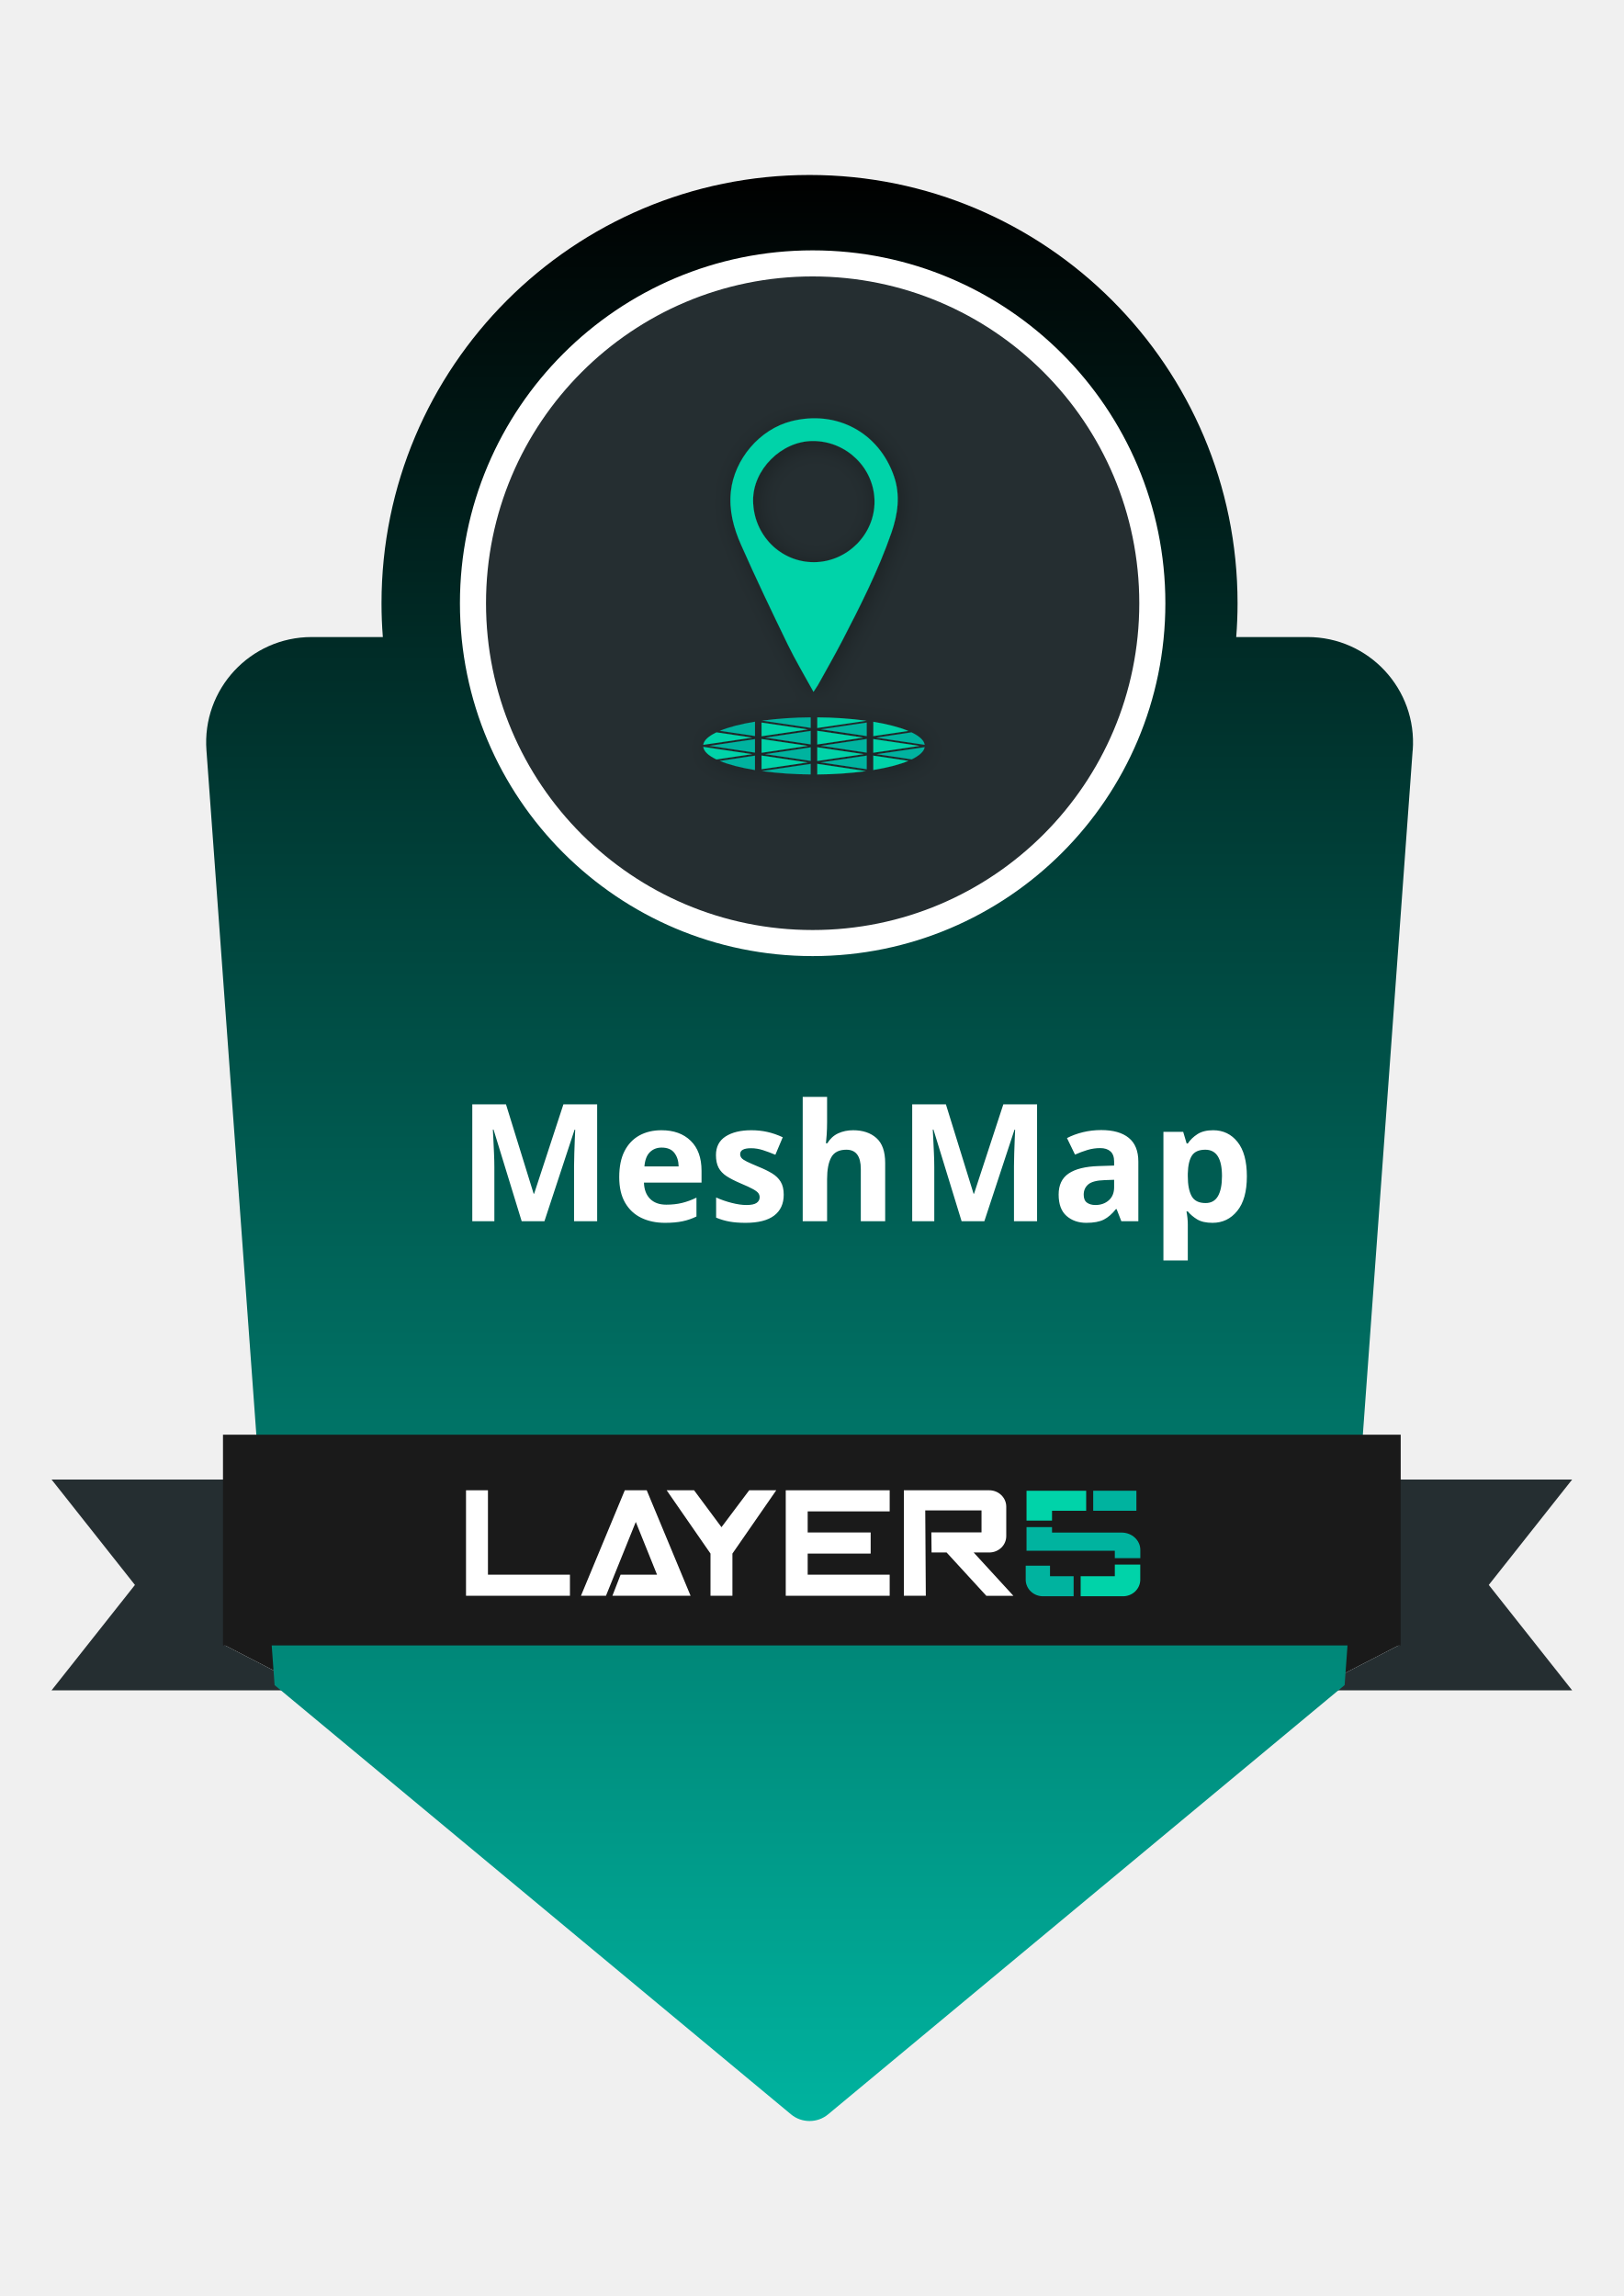
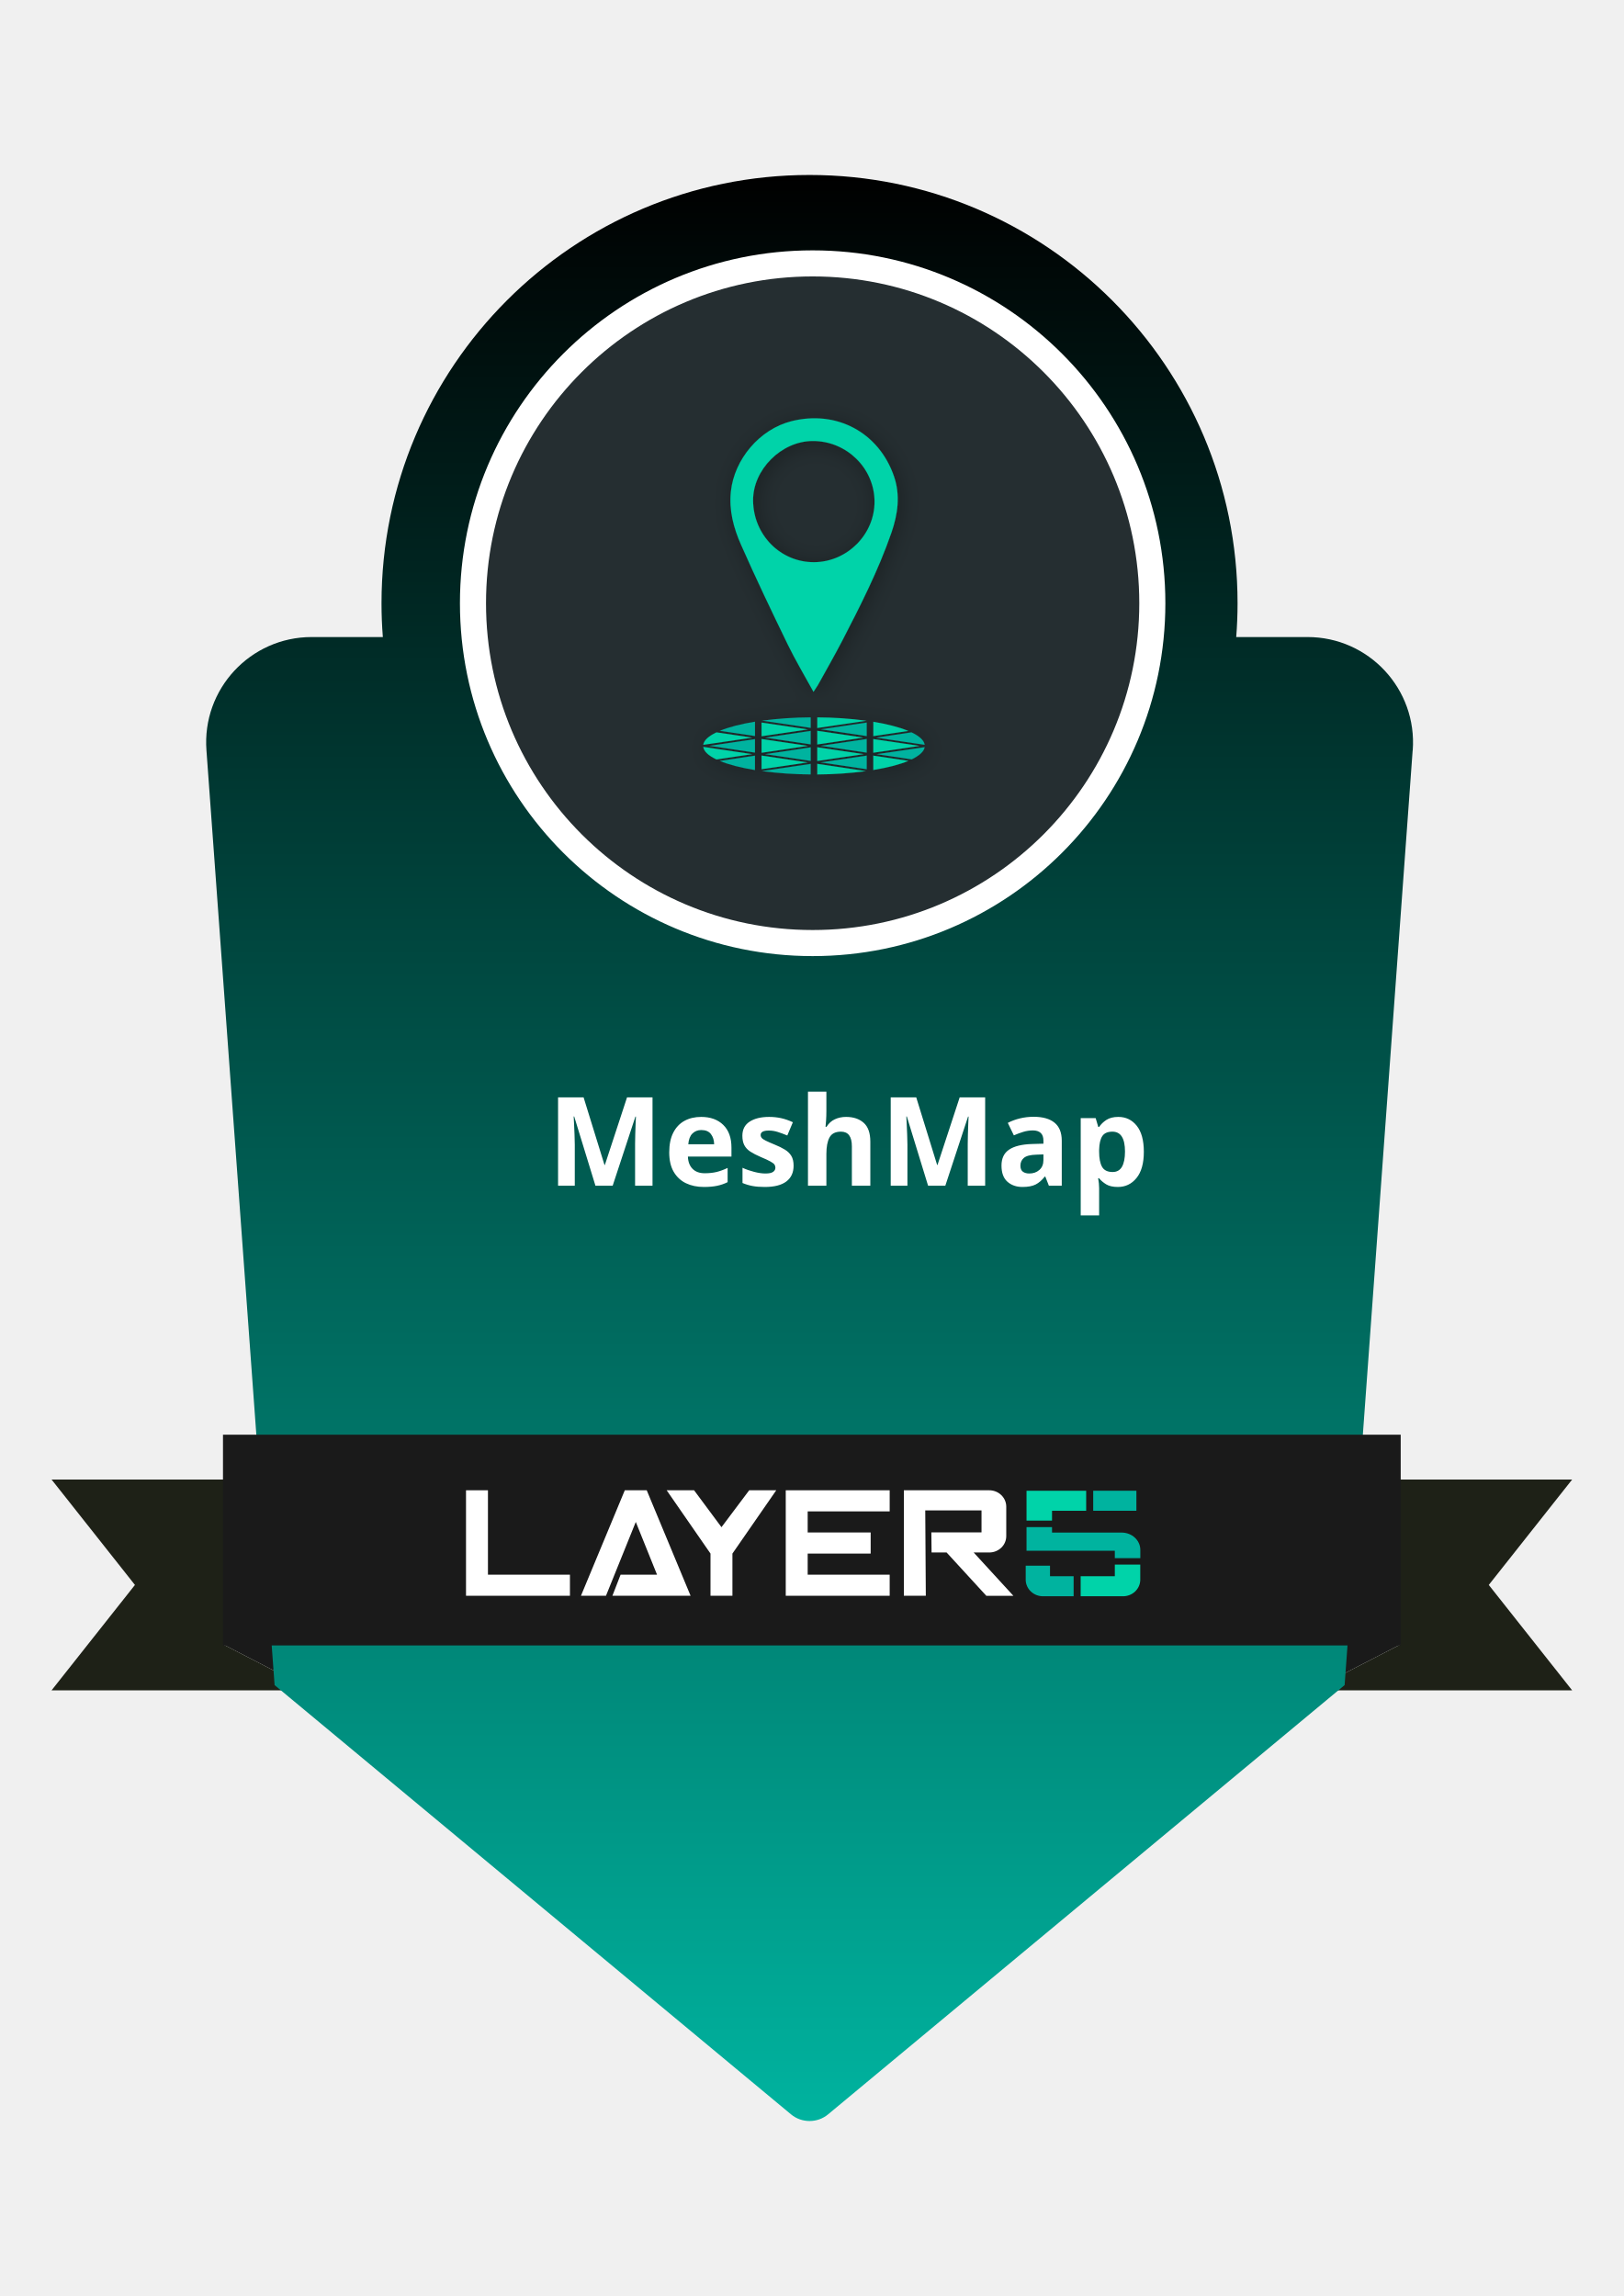
<svg xmlns="http://www.w3.org/2000/svg" id="Layer_1" data-name="Layer 1" viewBox="0 0 595.28 841.89">
  <defs>
    <style>
      .cls-1 {
        fill: #00b39f;
      }

      .cls-2, .cls-3 {
        fill: #fff;
      }

-       .cls-4, .cls-5 {
-         fill: #252e31;
+       .cls-4 {
+         filter: url(#drop-shadow-1);
+       }
+ 
+       .cls-5 {
+         fill: #00d3a9;
      }

      .cls-6 {
-         filter: url(#drop-shadow-1);
+         clip-path: url(#clippath);
      }

      .cls-7 {
-         fill: #00d3a9;
+         fill: #a20e30;
      }

      .cls-8 {
-         clip-path: url(#clippath);
+         fill: #1e2117;
      }

      .cls-9 {
-         fill: #a20e30;
+         fill: none;
      }

      .cls-10 {
-         fill: none;
-       }
- 
-       .cls-5 {
+         fill: #252e31;
        stroke: #fff;
        stroke-width: 9.56px;
      }

      .cls-11 {
        fill: #1a1a1a;
      }

      .cls-12 {
        fill: url(#linear-gradient);
      }

      .cls-3 {
        font-family: QanelasSoft-SemiBold, 'Qanelas Soft';
-         font-size: 60px;
+         font-size: 45.37px;
        font-weight: 600;
      }
    </style>
    <clipPath id="clippath">
-       <rect class="cls-10" x="18.91" y="64.17" width="557.47" height="713.56" />
+       <rect class="cls-9" x="18.91" y="64.17" width="557.47" height="713.56" />
    </clipPath>
    <linearGradient id="linear-gradient" x1="296.79" y1="777.94" x2="296.79" y2="64.39" gradientTransform="translate(0 842.11) scale(1 -1)" gradientUnits="userSpaceOnUse">
      <stop offset="0" stop-color="#000" />
      <stop offset="1" stop-color="#00b39f" />
    </linearGradient>
    <filter id="drop-shadow-1" filterUnits="userSpaceOnUse">
      <feOffset dx="1" dy="1" />
      <feGaussianBlur result="blur" stdDeviation="4" />
      <feFlood flood-color="#000" flood-opacity=".3" />
      <feComposite in2="blur" operator="in" />
      <feComposite in="SourceGraphic" />
    </filter>
  </defs>
  <g id="MeshMap">
-     <g class="cls-8">
+     <g class="cls-6">
      <g>
        <path class="cls-11" d="m480.86,602.94v16.86l32.66-16.86h-32.66Z" />
        <path class="cls-11" d="m114.42,619.8v-16.86h-32.66l32.66,16.86Z" />
-         <path class="cls-4" d="m576.37,542.52H18.91l30.56,38.64-30.56,38.64h95.51l-32.66-16.86h32.66v-19.01h366.44v19.01h32.66l-32.66,16.86h95.51l-30.56-38.64,30.56-38.64Z" />
+         <path class="cls-8" d="m576.37,542.52H18.91l30.56,38.64-30.56,38.64h95.51l-32.66-16.86h32.66v-19.01h366.44v19.01h32.66l-32.66,16.86h95.51l-30.56-38.64,30.56-38.64Z" />
        <path class="cls-12" d="m517.9,275.16l-24.94,342.73-189.33,157.36c-3.92,3.3-9.75,3.3-13.67,0l-189.29-157.36-24.98-342.73c-1.69-22.44,16.06-41.57,38.57-41.57h26.1c-.33-4.09-.49-8.22-.49-12.4,0-86.74,70.28-157.03,156.92-157.03s156.92,70.29,156.92,157.03c0,4.17-.17,8.31-.49,12.4h26.14c22.51,0,40.26,19.13,38.57,41.57Z" />
-         <path class="cls-5" d="m297.93,345.8c68.78,0,124.53-55.79,124.53-124.61s-55.75-124.61-124.53-124.61-124.53,55.79-124.53,124.61,55.75,124.61,124.53,124.61Z" />
-         <g class="cls-6">
-           <path class="cls-7" d="m299.63,267.97v5l16.82-2.51-16.82-2.49Z" />
-           <path class="cls-7" d="m299.63,274.01v5.02l16.97-2.5-16.97-2.52Z" />
+         <path class="cls-10" d="m297.93,345.8c68.78,0,124.53-55.79,124.53-124.61s-55.75-124.61-124.53-124.61-124.53,55.79-124.53,124.61,55.75,124.61,124.53,124.61Z" />
+         <g class="cls-4">
+           <path class="cls-5" d="m299.63,267.97v5l16.82-2.51-16.82-2.49Z" />
+           <path class="cls-5" d="m299.63,274.01v5.02l16.97-2.5-16.97-2.52Z" />
          <path class="cls-1" d="m297.2,272.94v-4.93l-16.61,2.46,16.61,2.47Z" />
          <path class="cls-1" d="m263.9,279.01c3.26,1.35,7.67,2.5,12.88,3.35v-5.27l-12.88,1.92Z" />
          <path class="cls-1" d="m297.21,279.01v-4.97l-16.65,2.49,16.65,2.48Z" />
-           <path class="cls-7" d="m279.2,282.05l16.86-2.49-16.86-2.51v5Z" />
+           <path class="cls-5" d="m279.2,282.05l16.86-2.49-16.86-2.51v5Z" />
          <path class="cls-1" d="m317.75,282.06v-4.99l-16.84,2.48,16.84,2.51Z" />
          <path class="cls-1" d="m334.24,278.44c2.8-1.35,4.49-2.87,4.76-4.47l-17.55,2.57,12.79,1.9Z" />
-           <path class="cls-7" d="m320.17,276l16.92-2.49-16.92-2.51v5Z" />
+           <path class="cls-5" d="m320.17,276l16.92-2.49-16.92-2.51v5Z" />
          <path class="cls-1" d="m317.75,269.91v-4.96l-16.76,2.47,16.76,2.48Z" />
          <path class="cls-1" d="m317.74,275.98v-5.01l-16.79,2.5,16.79,2.5Z" />
-           <path class="cls-7" d="m279.2,270.98v5.04l16.92-2.52-16.92-2.52Z" />
+           <path class="cls-5" d="m279.2,270.98v5.04l16.92-2.52-16.92-2.52Z" />
          <path class="cls-1" d="m297.21,263.04c-5.96.03-11.92.43-17.83,1.21l17.83,2.64v-3.86Z" />
-           <path class="cls-7" d="m279.2,264.95v5.01l16.93-2.5-16.93-2.51Z" />
+           <path class="cls-5" d="m279.2,264.95v5.01l16.93-2.5-16.93-2.51Z" />
          <path class="cls-1" d="m276.79,264.63c-5.21.85-9.63,1.99-12.89,3.35l12.89,1.9v-5.26Z" />
-           <path class="cls-7" d="m317.64,264.28c-5.97-.8-11.99-1.21-18.01-1.24v3.9l18.01-2.66Z" />
-           <path class="cls-7" d="m257.82,273.86c.22,1.67,1.95,3.24,4.85,4.62l13.05-1.95-17.91-2.67Z" />
-           <path class="cls-7" d="m262.67,268.54c-2.89,1.36-4.62,2.92-4.85,4.58l17.92-2.65-13.07-1.93Z" />
+           <path class="cls-5" d="m317.64,264.28c-5.97-.8-11.99-1.21-18.01-1.24v3.9l18.01-2.66Z" />
+           <path class="cls-5" d="m257.82,273.86c.22,1.67,1.95,3.24,4.85,4.62l13.05-1.95-17.91-2.67Z" />
+           <path class="cls-5" d="m262.67,268.54c-2.89,1.36-4.62,2.92-4.85,4.58l17.92-2.65-13.07-1.93Z" />
          <path class="cls-1" d="m279.34,282.74c5.92.78,11.89,1.19,17.86,1.22v-3.85l-17.86,2.63Z" />
-           <path class="cls-7" d="m332.98,268.01c-3.24-1.35-7.62-2.49-12.8-3.35v5.25l12.8-1.89Z" />
-           <path class="cls-7" d="m320.17,282.34c5.21-.85,9.62-2,12.86-3.35l-12.86-1.91v5.27Z" />
+           <path class="cls-5" d="m332.98,268.01c-3.24-1.35-7.62-2.49-12.8-3.35v5.25l12.8-1.89Z" />
+           <path class="cls-5" d="m320.17,282.34c5.21-.85,9.62-2,12.86-3.35l-12.86-1.91v5.27Z" />
          <path class="cls-1" d="m339,273.09c-.25-1.64-1.97-3.19-4.84-4.55l-12.9,1.93,17.74,2.63Z" />
-           <path class="cls-7" d="m299.63,283.97c5.96-.03,11.91-.43,17.82-1.21l-17.82-2.67v3.88Z" />
+           <path class="cls-5" d="m299.63,283.97c5.96-.03,11.91-.43,17.82-1.21l-17.82-2.67v3.88Z" />
          <path class="cls-1" d="m276.78,275.97v-4.95l-16.66,2.46,16.66,2.48Z" />
-           <path class="cls-7" d="m298.24,253.69c-3.35-6.09-6.64-11.62-9.45-17.39-5.88-12.11-11.69-24.26-17.12-36.56-2.7-6.11-4.46-12.57-3.72-19.51,1.26-11.87,10.59-22.87,22.22-25.79,16.51-4.16,32.03,4.1,37.58,20.22,2.38,6.92,1.42,13.85-.95,20.68-4.78,13.79-11.38,26.77-18.07,39.69-2.85,5.49-5.95,10.86-8.93,16.28-.4.64-.83,1.25-1.56,2.39Zm.29-47.55c12.14-.1,22.22-10.29,22.09-22.36-.12-12.21-10.29-22.12-22.67-22.08-11.5.03-21.98,10.53-21.86,21.89.13,12.61,10.12,22.66,22.44,22.55Z" />
+           <path class="cls-5" d="m298.24,253.69c-3.35-6.09-6.64-11.62-9.45-17.39-5.88-12.11-11.69-24.26-17.12-36.56-2.7-6.11-4.46-12.57-3.72-19.51,1.26-11.87,10.59-22.87,22.22-25.79,16.51-4.16,32.03,4.1,37.58,20.22,2.38,6.92,1.42,13.85-.95,20.68-4.78,13.79-11.38,26.77-18.07,39.69-2.85,5.49-5.95,10.86-8.93,16.28-.4.64-.83,1.25-1.56,2.39Zm.29-47.55c12.14-.1,22.22-10.29,22.09-22.36-.12-12.21-10.29-22.12-22.67-22.08-11.5.03-21.98,10.53-21.86,21.89.13,12.61,10.12,22.66,22.44,22.55Z" />
        </g>
-         <path class="cls-9" d="m114.42,583.9v19.01h366.44v-19.01H114.42Z" />
+         <path class="cls-7" d="m114.42,583.9v19.01h366.44v-19.01H114.42Z" />
        <path class="cls-11" d="m513.52,603.34H81.75v-77.27h431.77v77.27Z" />
        <path class="cls-2" d="m178.89,546.45h-8.04v38.68h38.1v-7.73h-30.06v-30.95Z" />
        <path class="cls-2" d="m229.06,546.45l-16.07,38.68h9.17l10.93-27.07,7.79,19.34h-13.36l-3,7.73h28.66l-16.08-38.68h-8.03Z" />
        <path class="cls-2" d="m264.51,559.99l-10.05-13.54h-10.05l16.07,23.21v15.47h8.04v-15.47l16.07-23.21h-9.92l-10.17,13.54Z" />
        <path class="cls-2" d="m288.07,552.54v32.59h38.1v-7.73h-30.06v-7.74h23.09v-7.74h-23.09v-7.73h30.06v-7.74h-38.1v6.09Z" />
        <path class="cls-2" d="m339.22,553.83h20.62v8.05h-18.39l.08,7.38h5.51l14.57,15.89h9.92l-14.57-15.89h5.71c.82,0,1.63-.15,2.39-.46s1.45-.74,2.03-1.3c.58-.56,1.04-1.22,1.35-1.95.31-.73.47-1.51.47-2.3v-10.79c0-1.59-.66-3.12-1.83-4.25-1.17-1.13-2.76-1.76-4.42-1.76h-31.28v38.68h8.04l-.21-31.3Z" />
        <path class="cls-1" d="m416.62,546.62h-15.83v7.34h15.83v-7.34Z" />
        <path class="cls-1" d="m418.06,571.34v-3.04c0-3.5-3.06-6.34-6.86-6.34h-25.51v-2h-9.35v8.66h32.37v2.71h9.35Z" />
-         <path class="cls-7" d="m385.69,557.57v-3.6h12.52v-7.34h-21.87v10.94h9.35Z" />
-         <path class="cls-7" d="m408.71,573.7v4.27h-12.52v7.34h15.43c1.68.03,3.29-.59,4.49-1.71,1.21-1.12,1.9-2.65,1.93-4.27v-5.63h-9.33Z" />
+         <path class="cls-5" d="m385.69,557.57v-3.6h12.52v-7.34h-21.87v10.94h9.35Z" />
+         <path class="cls-5" d="m408.71,573.7v4.27h-12.52v7.34h15.43c1.68.03,3.29-.59,4.49-1.71,1.21-1.12,1.9-2.65,1.93-4.27v-5.63h-9.33Z" />
        <path class="cls-1" d="m384.95,574.1v3.87h8.66v7.34h-11.14c-1.68.03-3.29-.59-4.5-1.71-1.2-1.12-1.9-2.66-1.93-4.27v-5.23h8.9Z" />
-         <text class="cls-3" transform="translate(167.74 447.79)">
-           <tspan x="0" y="0">MeshMap</tspan>
-         </text>
      </g>
+       <text class="cls-3" transform="translate(200.52 434.78)">
+         <tspan x="0" y="0">MeshMap</tspan>
+       </text>
    </g>
  </g>
</svg>
